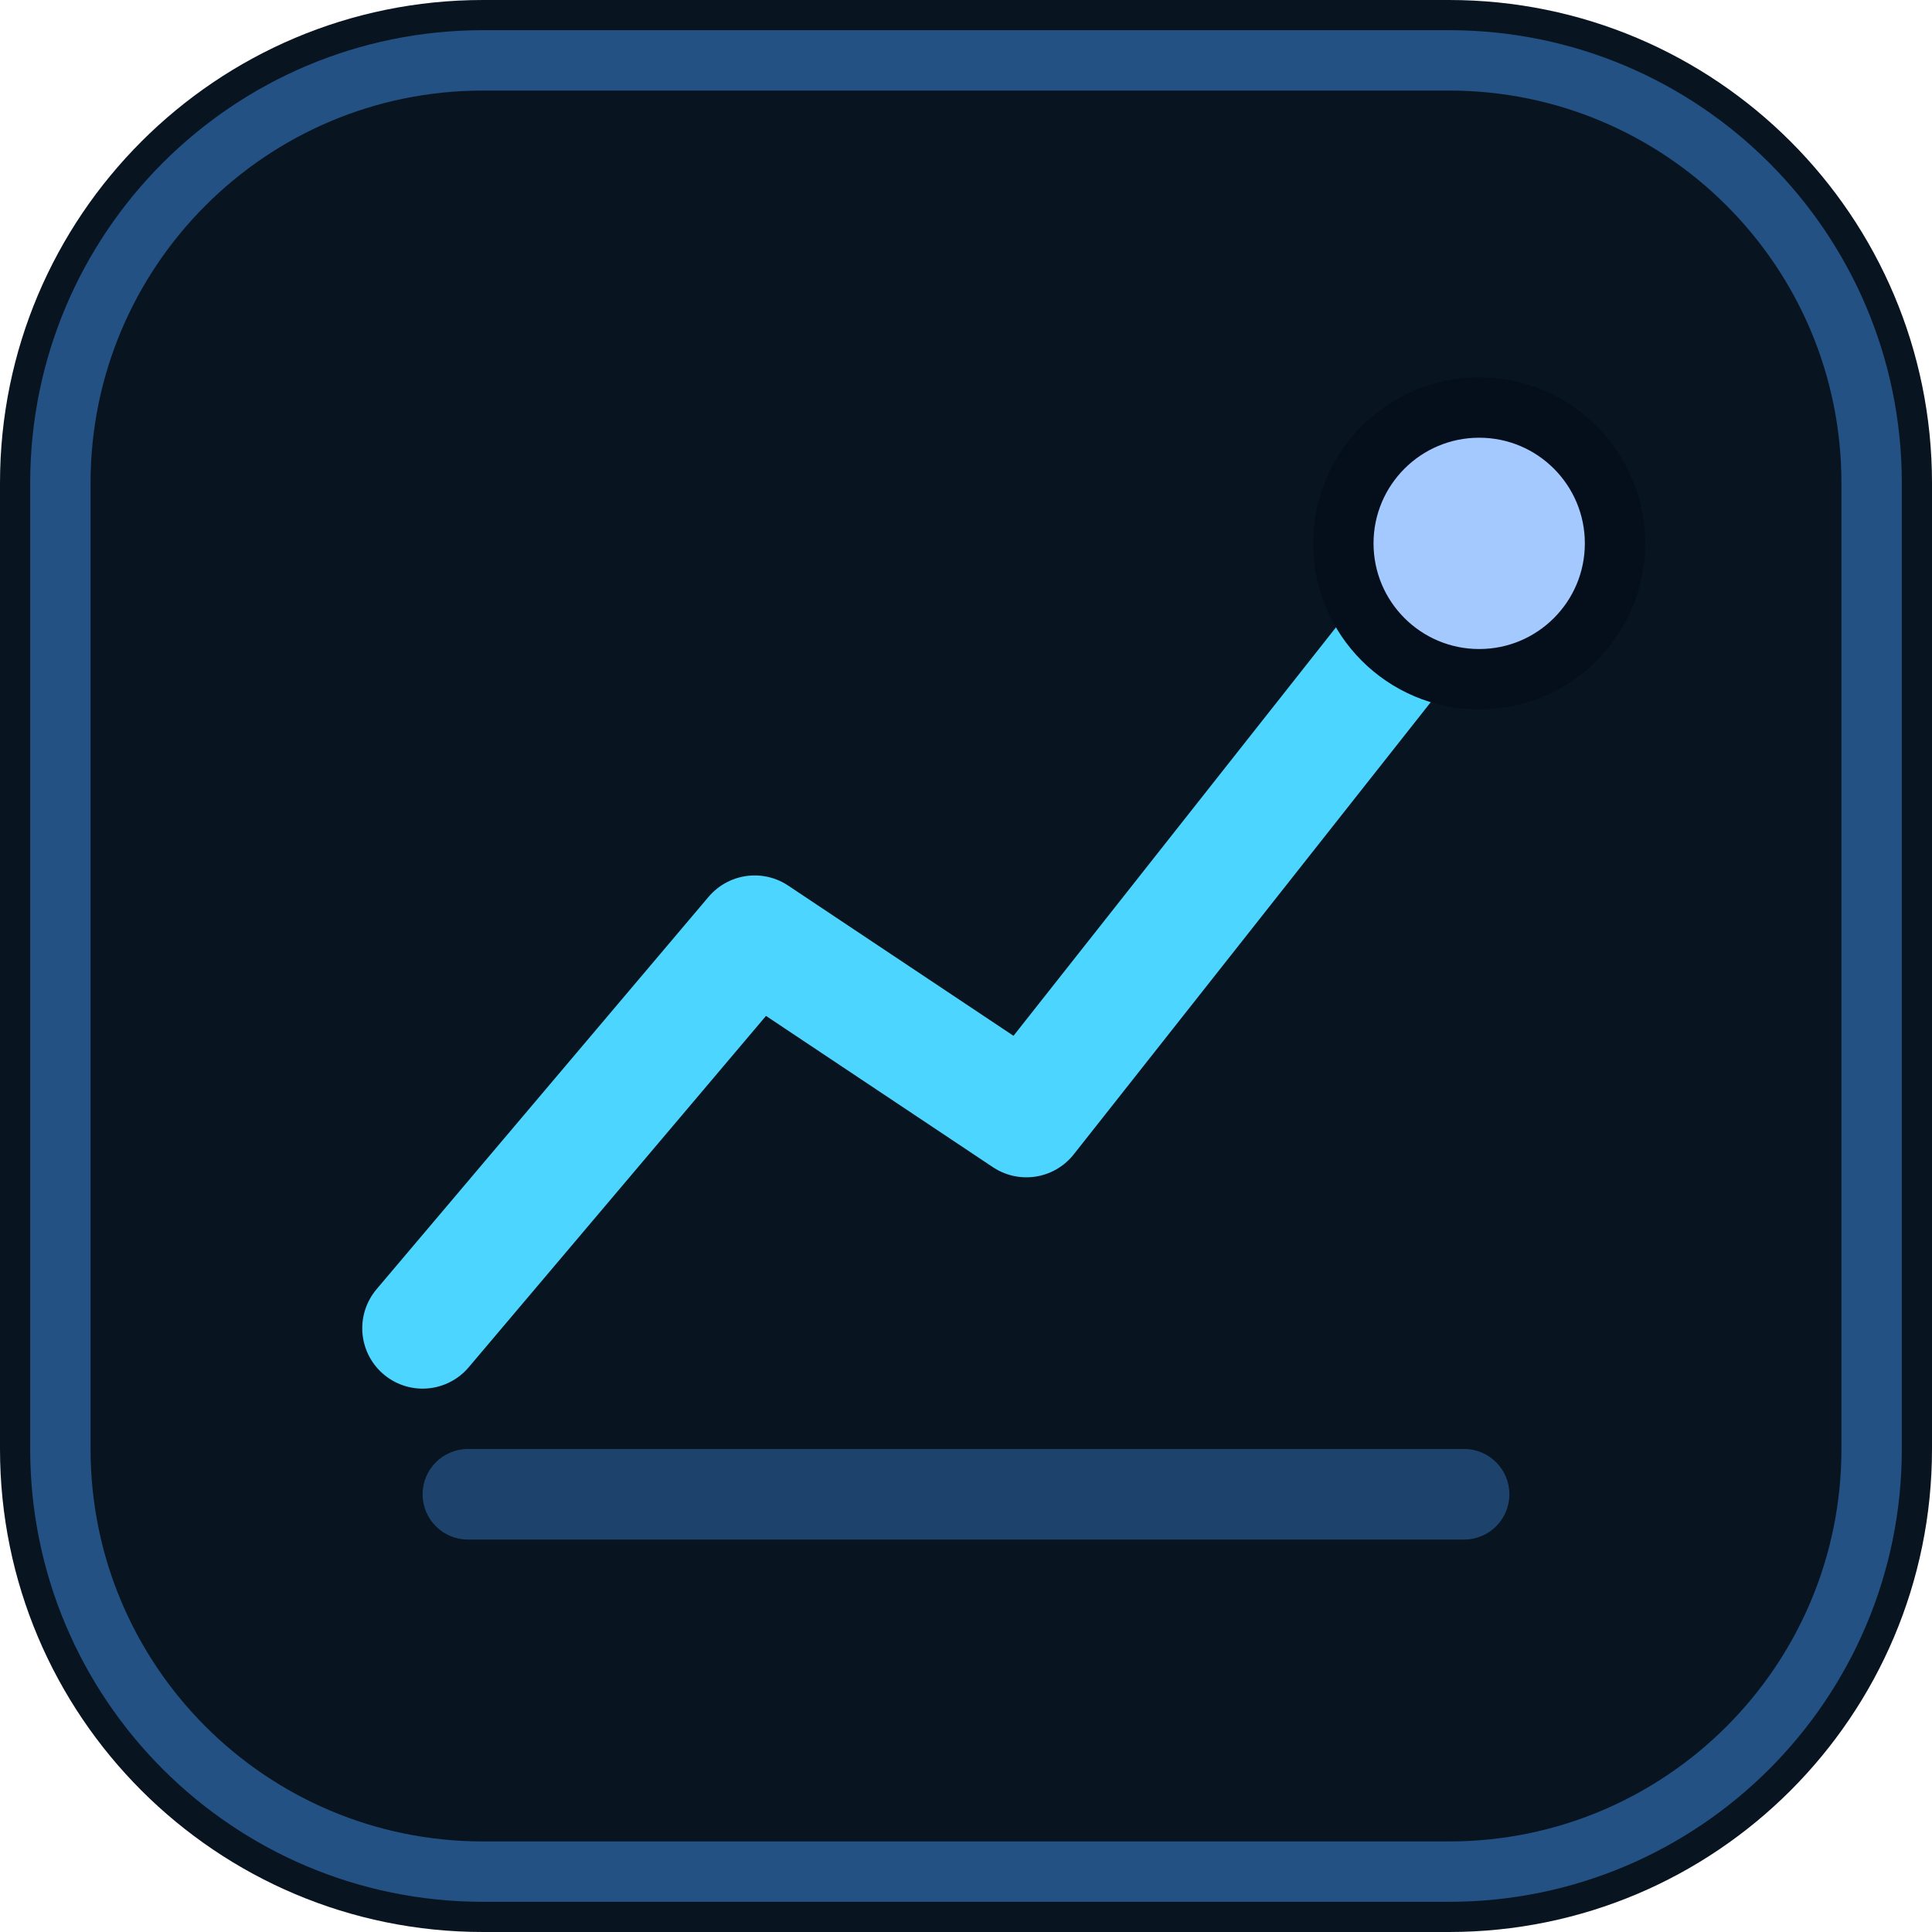
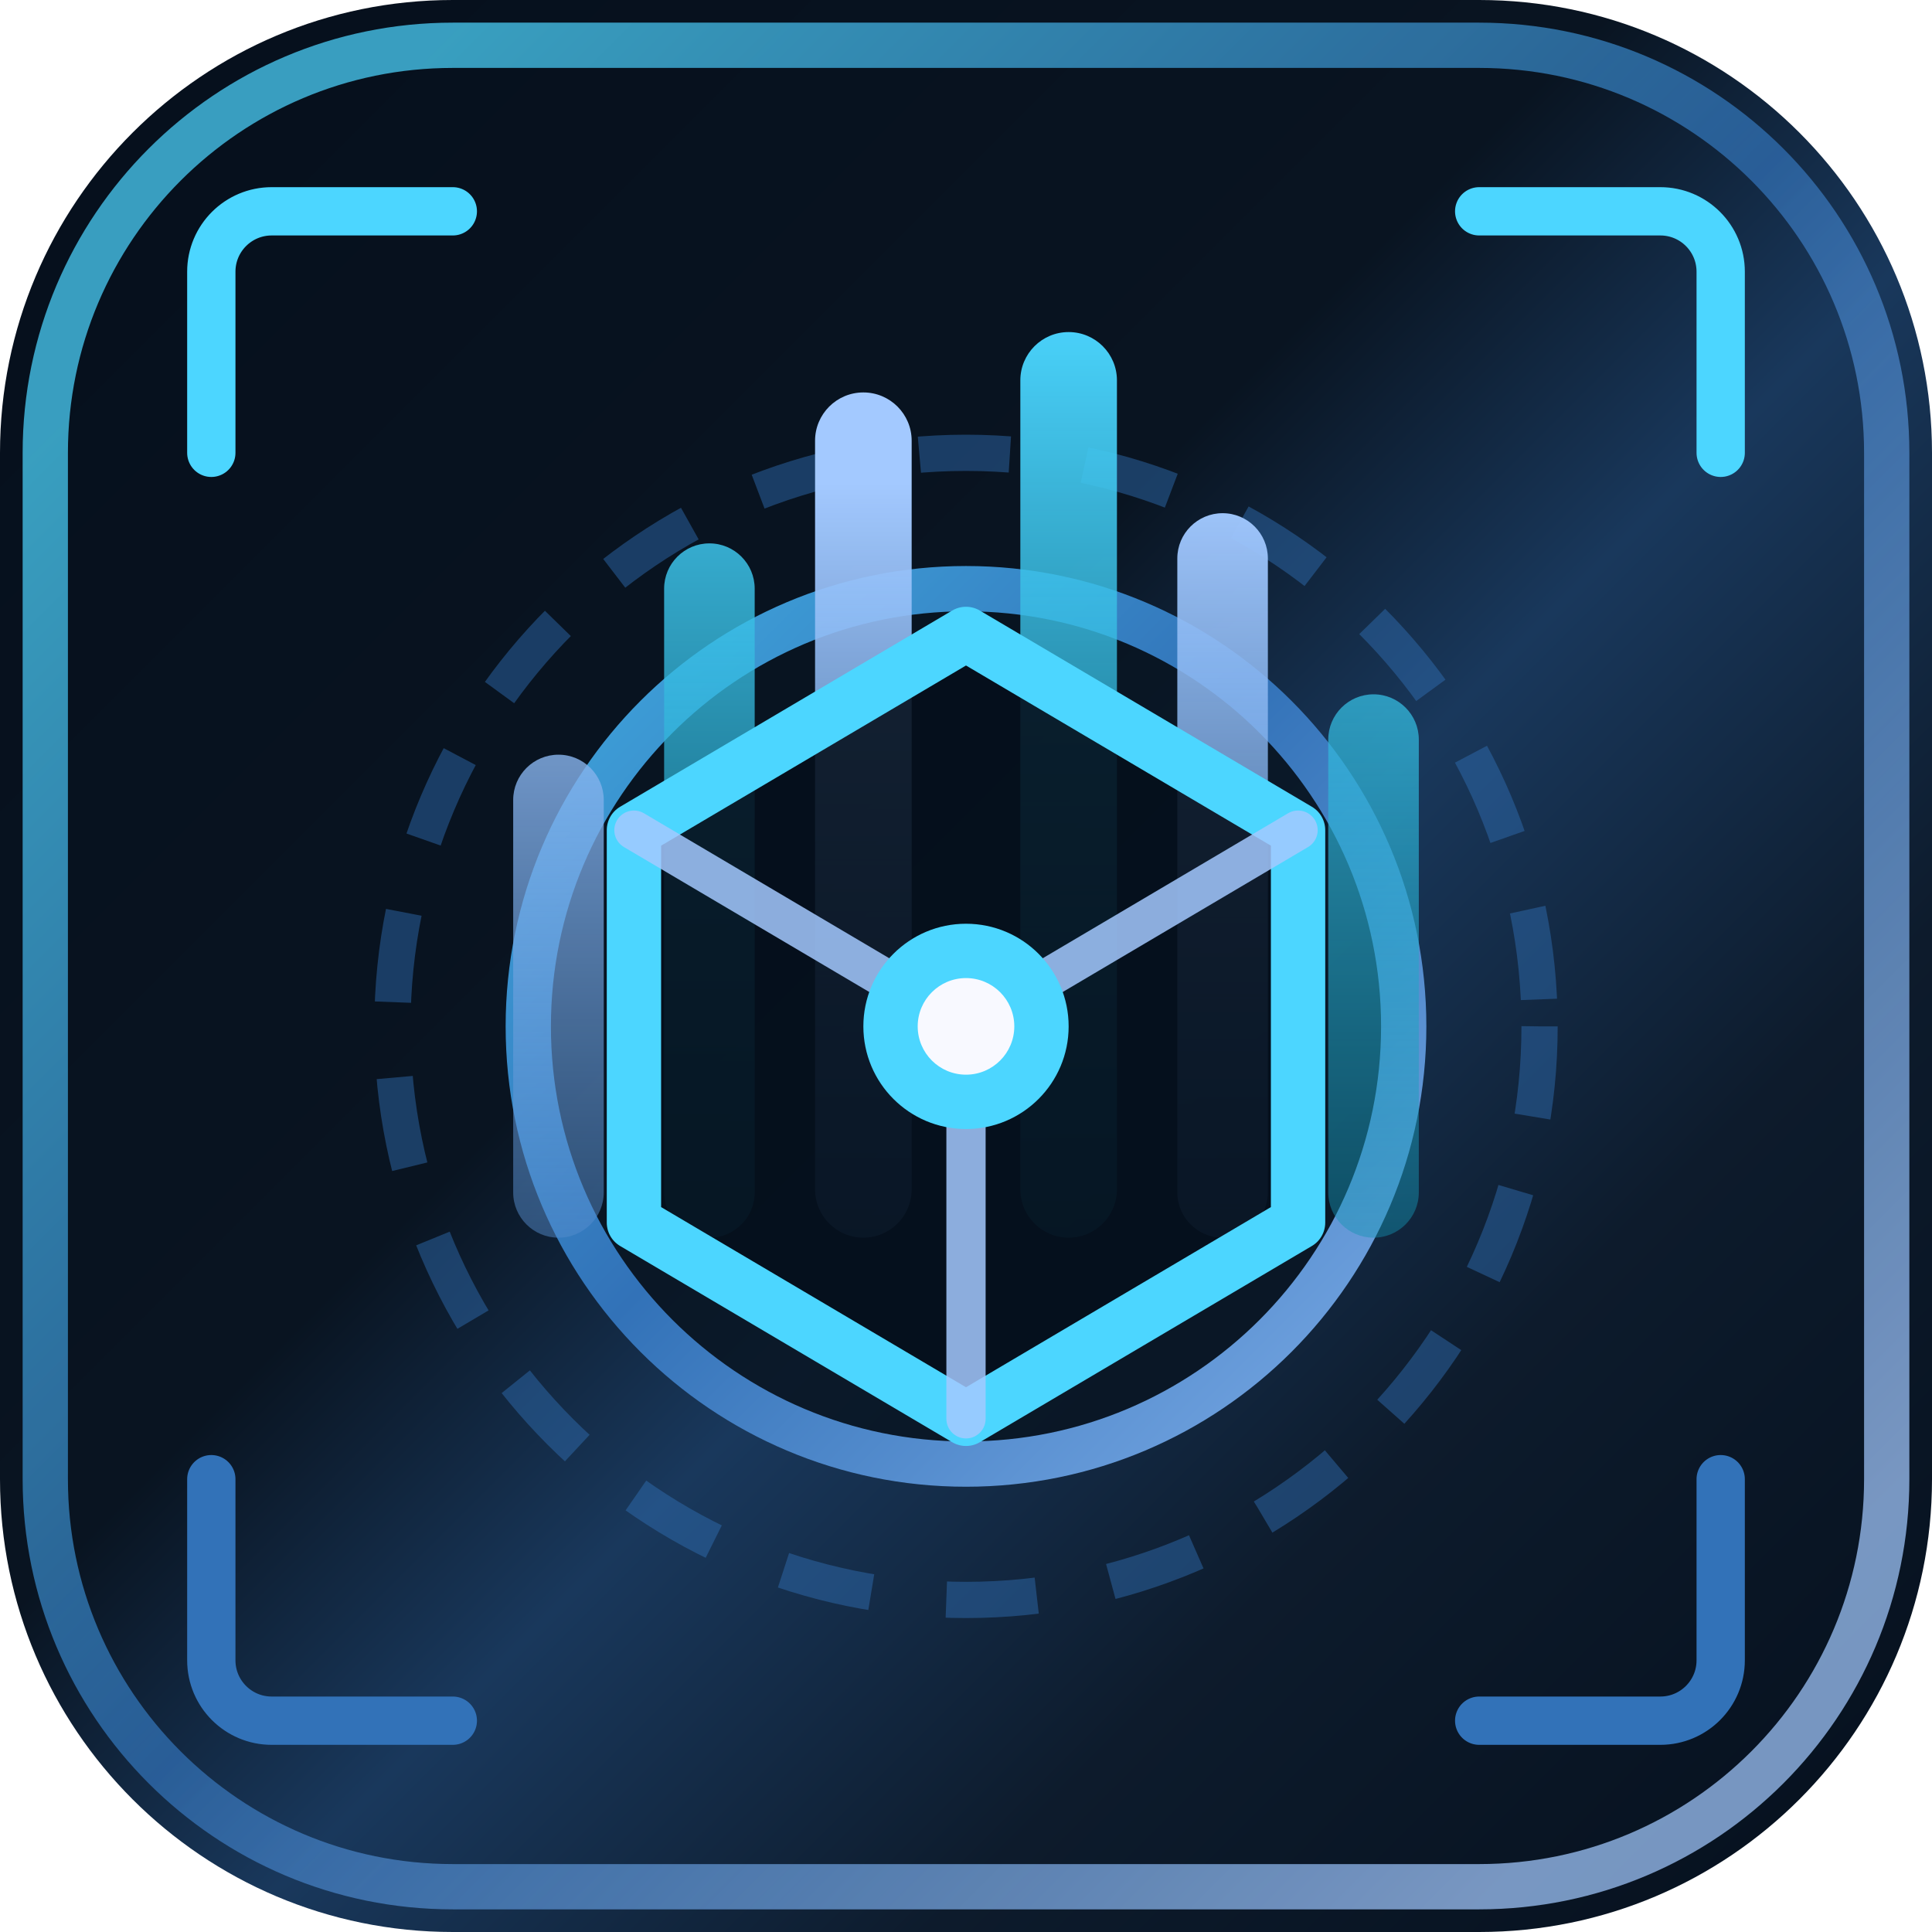
<svg xmlns="http://www.w3.org/2000/svg" viewBox="0 0 64 64" fill="none">
-   <rect width="64" height="64" rx="16" fill="#091421" />
-   <rect x="2" y="2" width="60" height="60" rx="14" stroke="#3272b8" stroke-width="2" stroke-opacity="0.65" />
-   <path d="M14 44L25 31L34 37L49 18" stroke="#4cd6ff" stroke-width="4" stroke-linecap="round" stroke-linejoin="round" />
-   <circle cx="49" cy="18" r="4.5" fill="#a3c9ff" stroke="#050f1c" stroke-width="2" />
-   <rect x="14" y="48" width="36" height="3" rx="1.5" fill="#3272b8" fill-opacity="0.5" />
+   <defs>
+     <linearGradient id="bgBeam" x1="0" y1="0" x2="64" y2="64" gradientUnits="userSpaceOnUse">
+       <stop offset="0%" stop-color="#050f1c" />
+       <stop offset="42%" stop-color="#091421" />
+       <stop offset="56%" stop-color="#19385c" />
+       <stop offset="74%" stop-color="#0d1b2c" />
+       <stop offset="100%" stop-color="#050f1c" />
+     </linearGradient>
+     <linearGradient id="ringGrad" x1="8" y1="8" x2="56" y2="56" gradientUnits="userSpaceOnUse">
+       <stop offset="0%" stop-color="#4cd6ff" />
+       <stop offset="50%" stop-color="#3272b8" />
+       <stop offset="100%" stop-color="#a3c9ff" />
+     </linearGradient>
+     <linearGradient id="barCyan" x1="0" y1="10" x2="0" y2="52" gradientUnits="userSpaceOnUse">
+       <stop offset="0%" stop-color="#4cd6ff" />
+       <stop offset="100%" stop-color="#007a96" stop-opacity="0.25" />
+     </linearGradient>
+     <linearGradient id="barBlue" x1="0" y1="16" x2="0" y2="52" gradientUnits="userSpaceOnUse">
+       <stop offset="0%" stop-color="#a3c9ff" />
+       <stop offset="100%" stop-color="#3272b8" stop-opacity="0.25" />
+     </linearGradient>
+   </defs>
+   <rect width="64" height="64" rx="15" fill="url(#bgBeam)" />
+   <rect x="1.5" y="1.5" width="61" height="61" rx="13.5" stroke="url(#ringGrad)" stroke-width="1.5" stroke-opacity="0.72" />
+   <path d="M7 15V9C7 7.895 7.895 7 9 7H15" stroke="#4cd6ff" stroke-width="1.6" stroke-linecap="round" />
+   <path d="M57 15V9C57 7.895 56.105 7 55 7H49" stroke="#4cd6ff" stroke-width="1.6" stroke-linecap="round" />
+   <path d="M7 49V55C7 56.105 7.895 57 9 57H15" stroke="#3272b8" stroke-width="1.6" stroke-linecap="round" />
+   <path d="M57 49V55C57 56.105 56.105 57 55 57H49" stroke="#3272b8" stroke-width="1.6" stroke-linecap="round" />
+   <circle cx="32" cy="34" r="19" stroke="#3272b8" stroke-width="1.2" stroke-opacity="0.45" stroke-dasharray="3 2.5" />
+   <circle cx="32" cy="34" r="14.5" fill="#091421" fill-opacity="0.85" stroke="url(#ringGrad)" stroke-width="1.5" />
+   <rect x="17" y="25" width="3" height="16" rx="1.5" fill="url(#barBlue)" />
+   <rect x="22" y="18" width="3" height="23" rx="1.5" fill="url(#barCyan)" />
+   <rect x="27" y="13" width="3.2" height="28" rx="1.6" fill="url(#barBlue)" />
+   <rect x="33.8" y="11" width="3.2" height="30" rx="1.6" fill="url(#barCyan)" />
+   <rect x="39" y="17" width="3" height="24" rx="1.5" fill="url(#barBlue)" />
+   <rect x="44" y="23" width="3" height="18" rx="1.5" fill="url(#barCyan)" />
+   <polygon points="32,21 43,27.5 43,40.5 32,47 21,40.5 21,27.5" fill="#050f1c" fill-opacity="0.88" stroke="#4cd6ff" stroke-width="1.8" stroke-linejoin="round" />
+   <path d="M21 27.5L32 34L43 27.5M32 34V47" stroke="#a3c9ff" stroke-width="1.3" stroke-linecap="round" stroke-linejoin="round" stroke-opacity="0.85" />
+   <circle cx="32" cy="34" r="3.4" fill="#4cd6ff" />
+   <circle cx="32" cy="34" r="1.6" fill="#f8f9ff" />
</svg>
